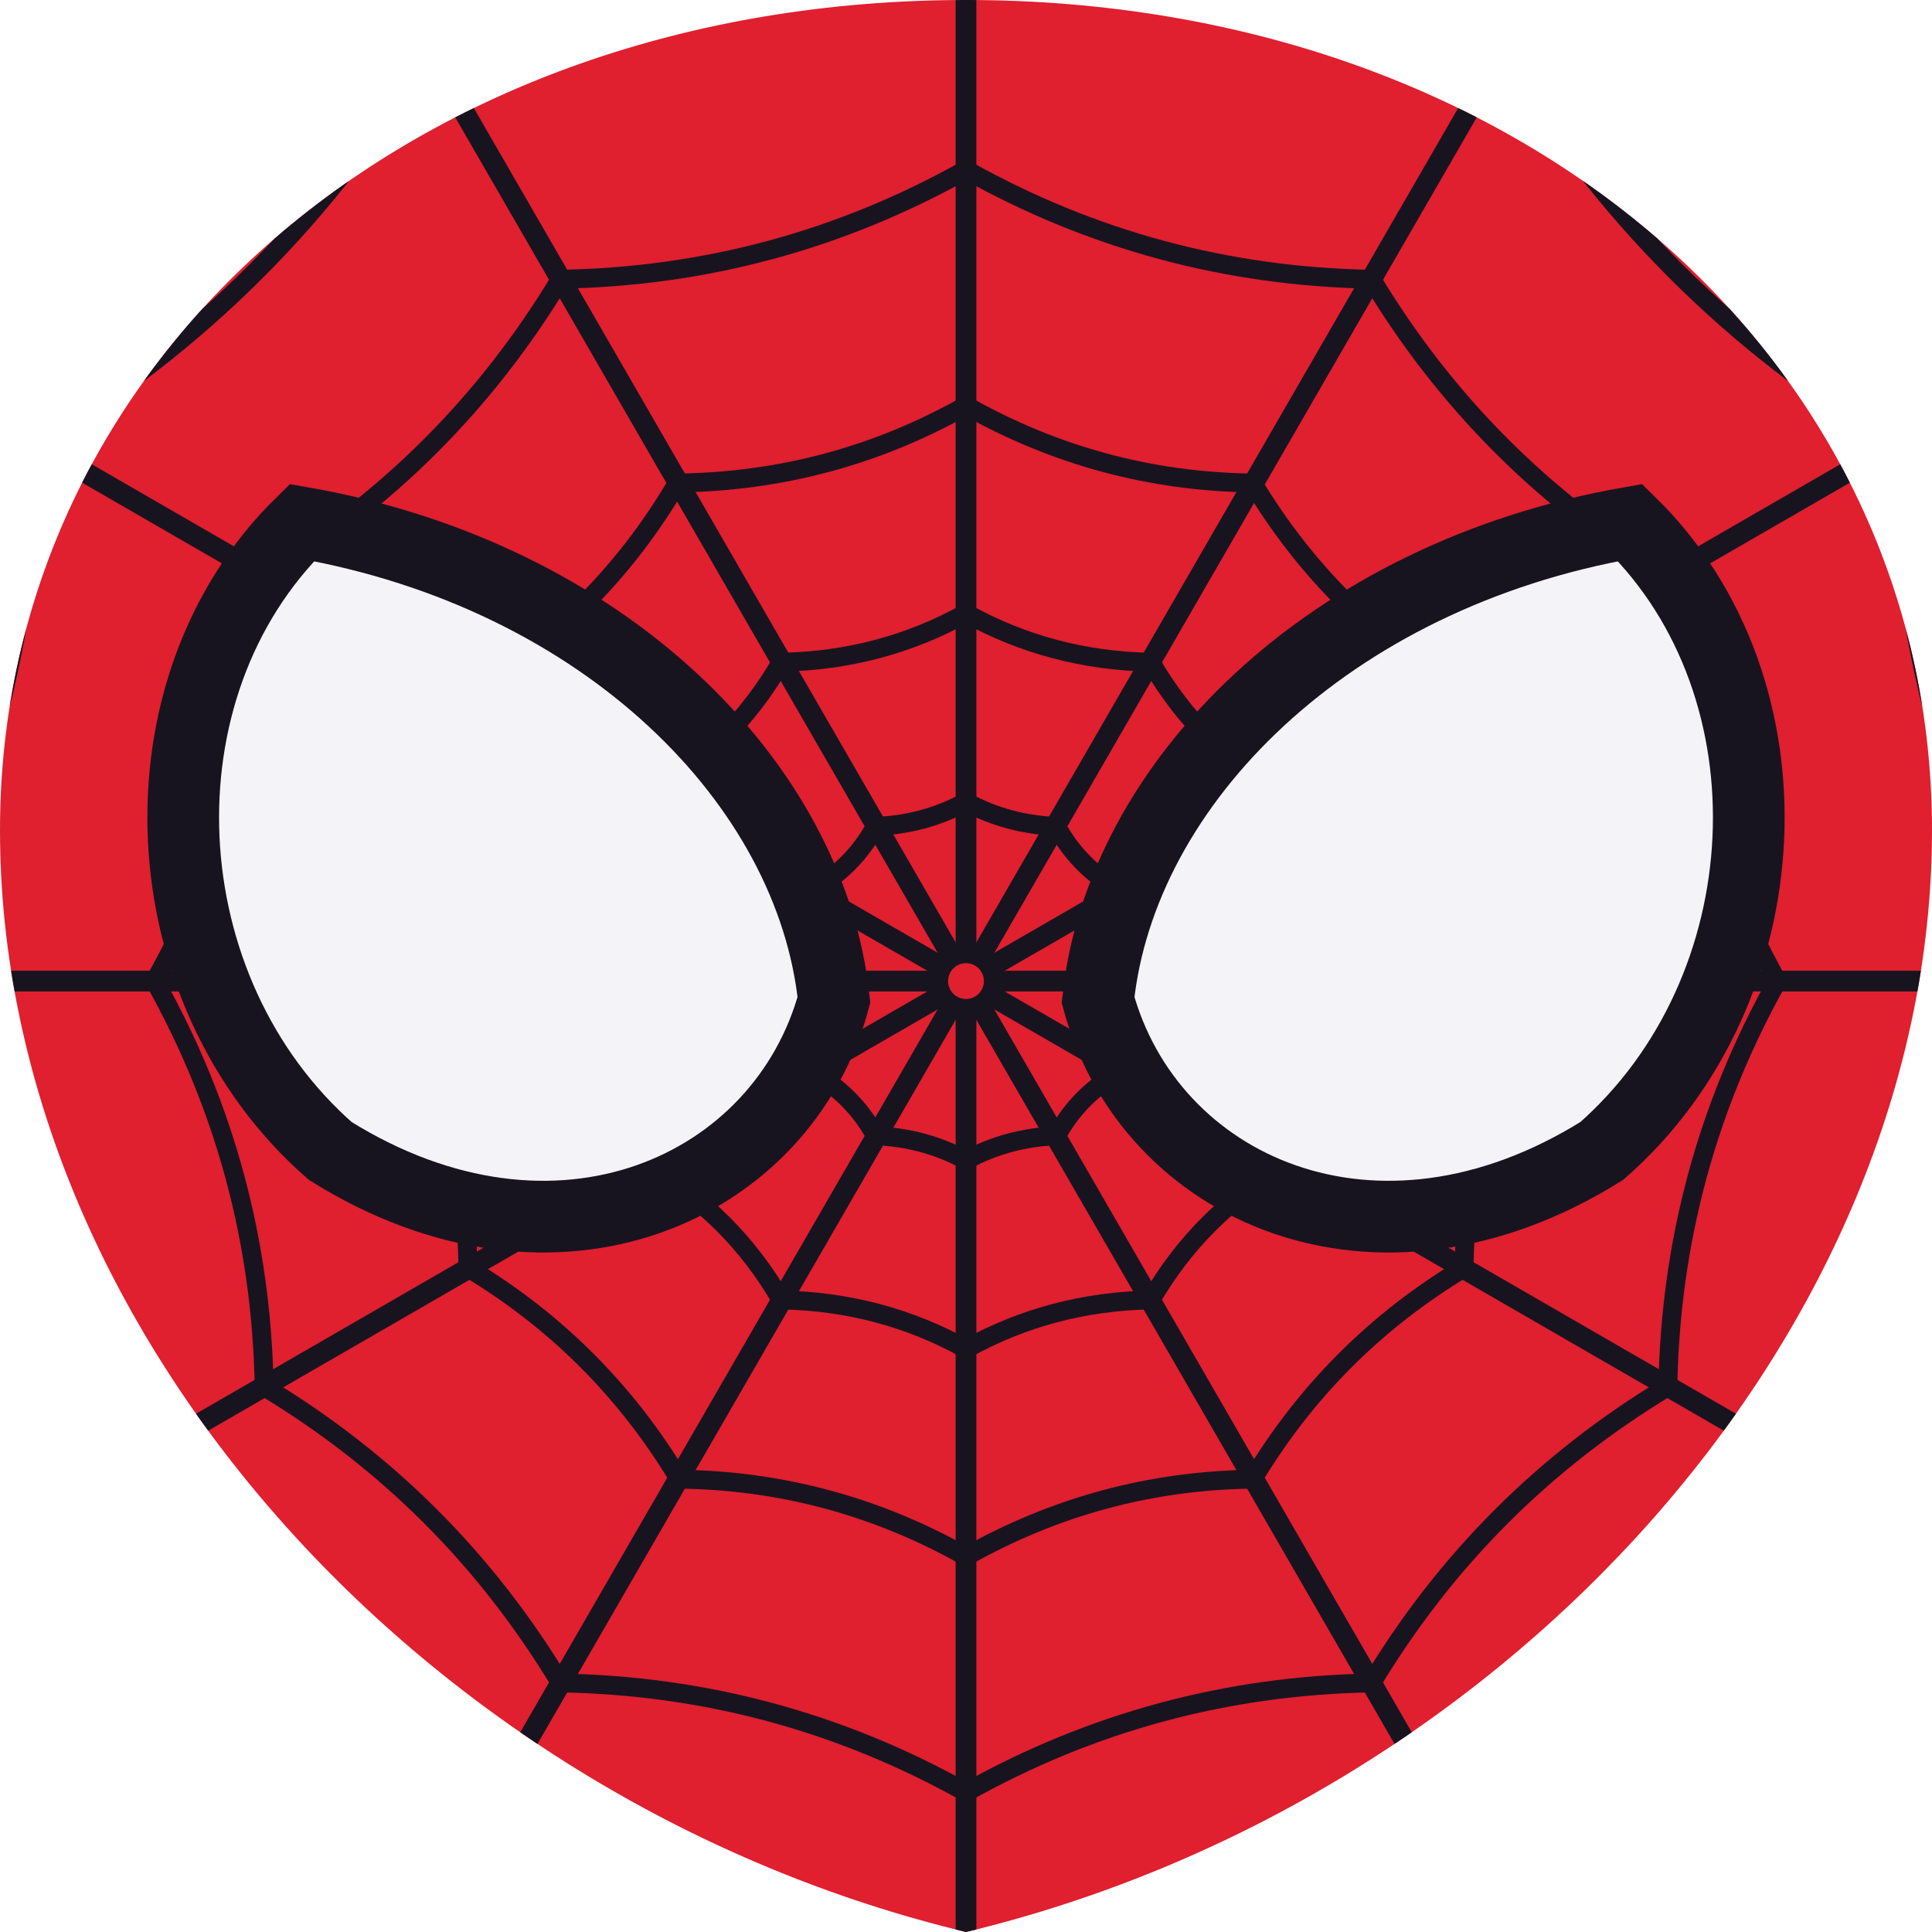
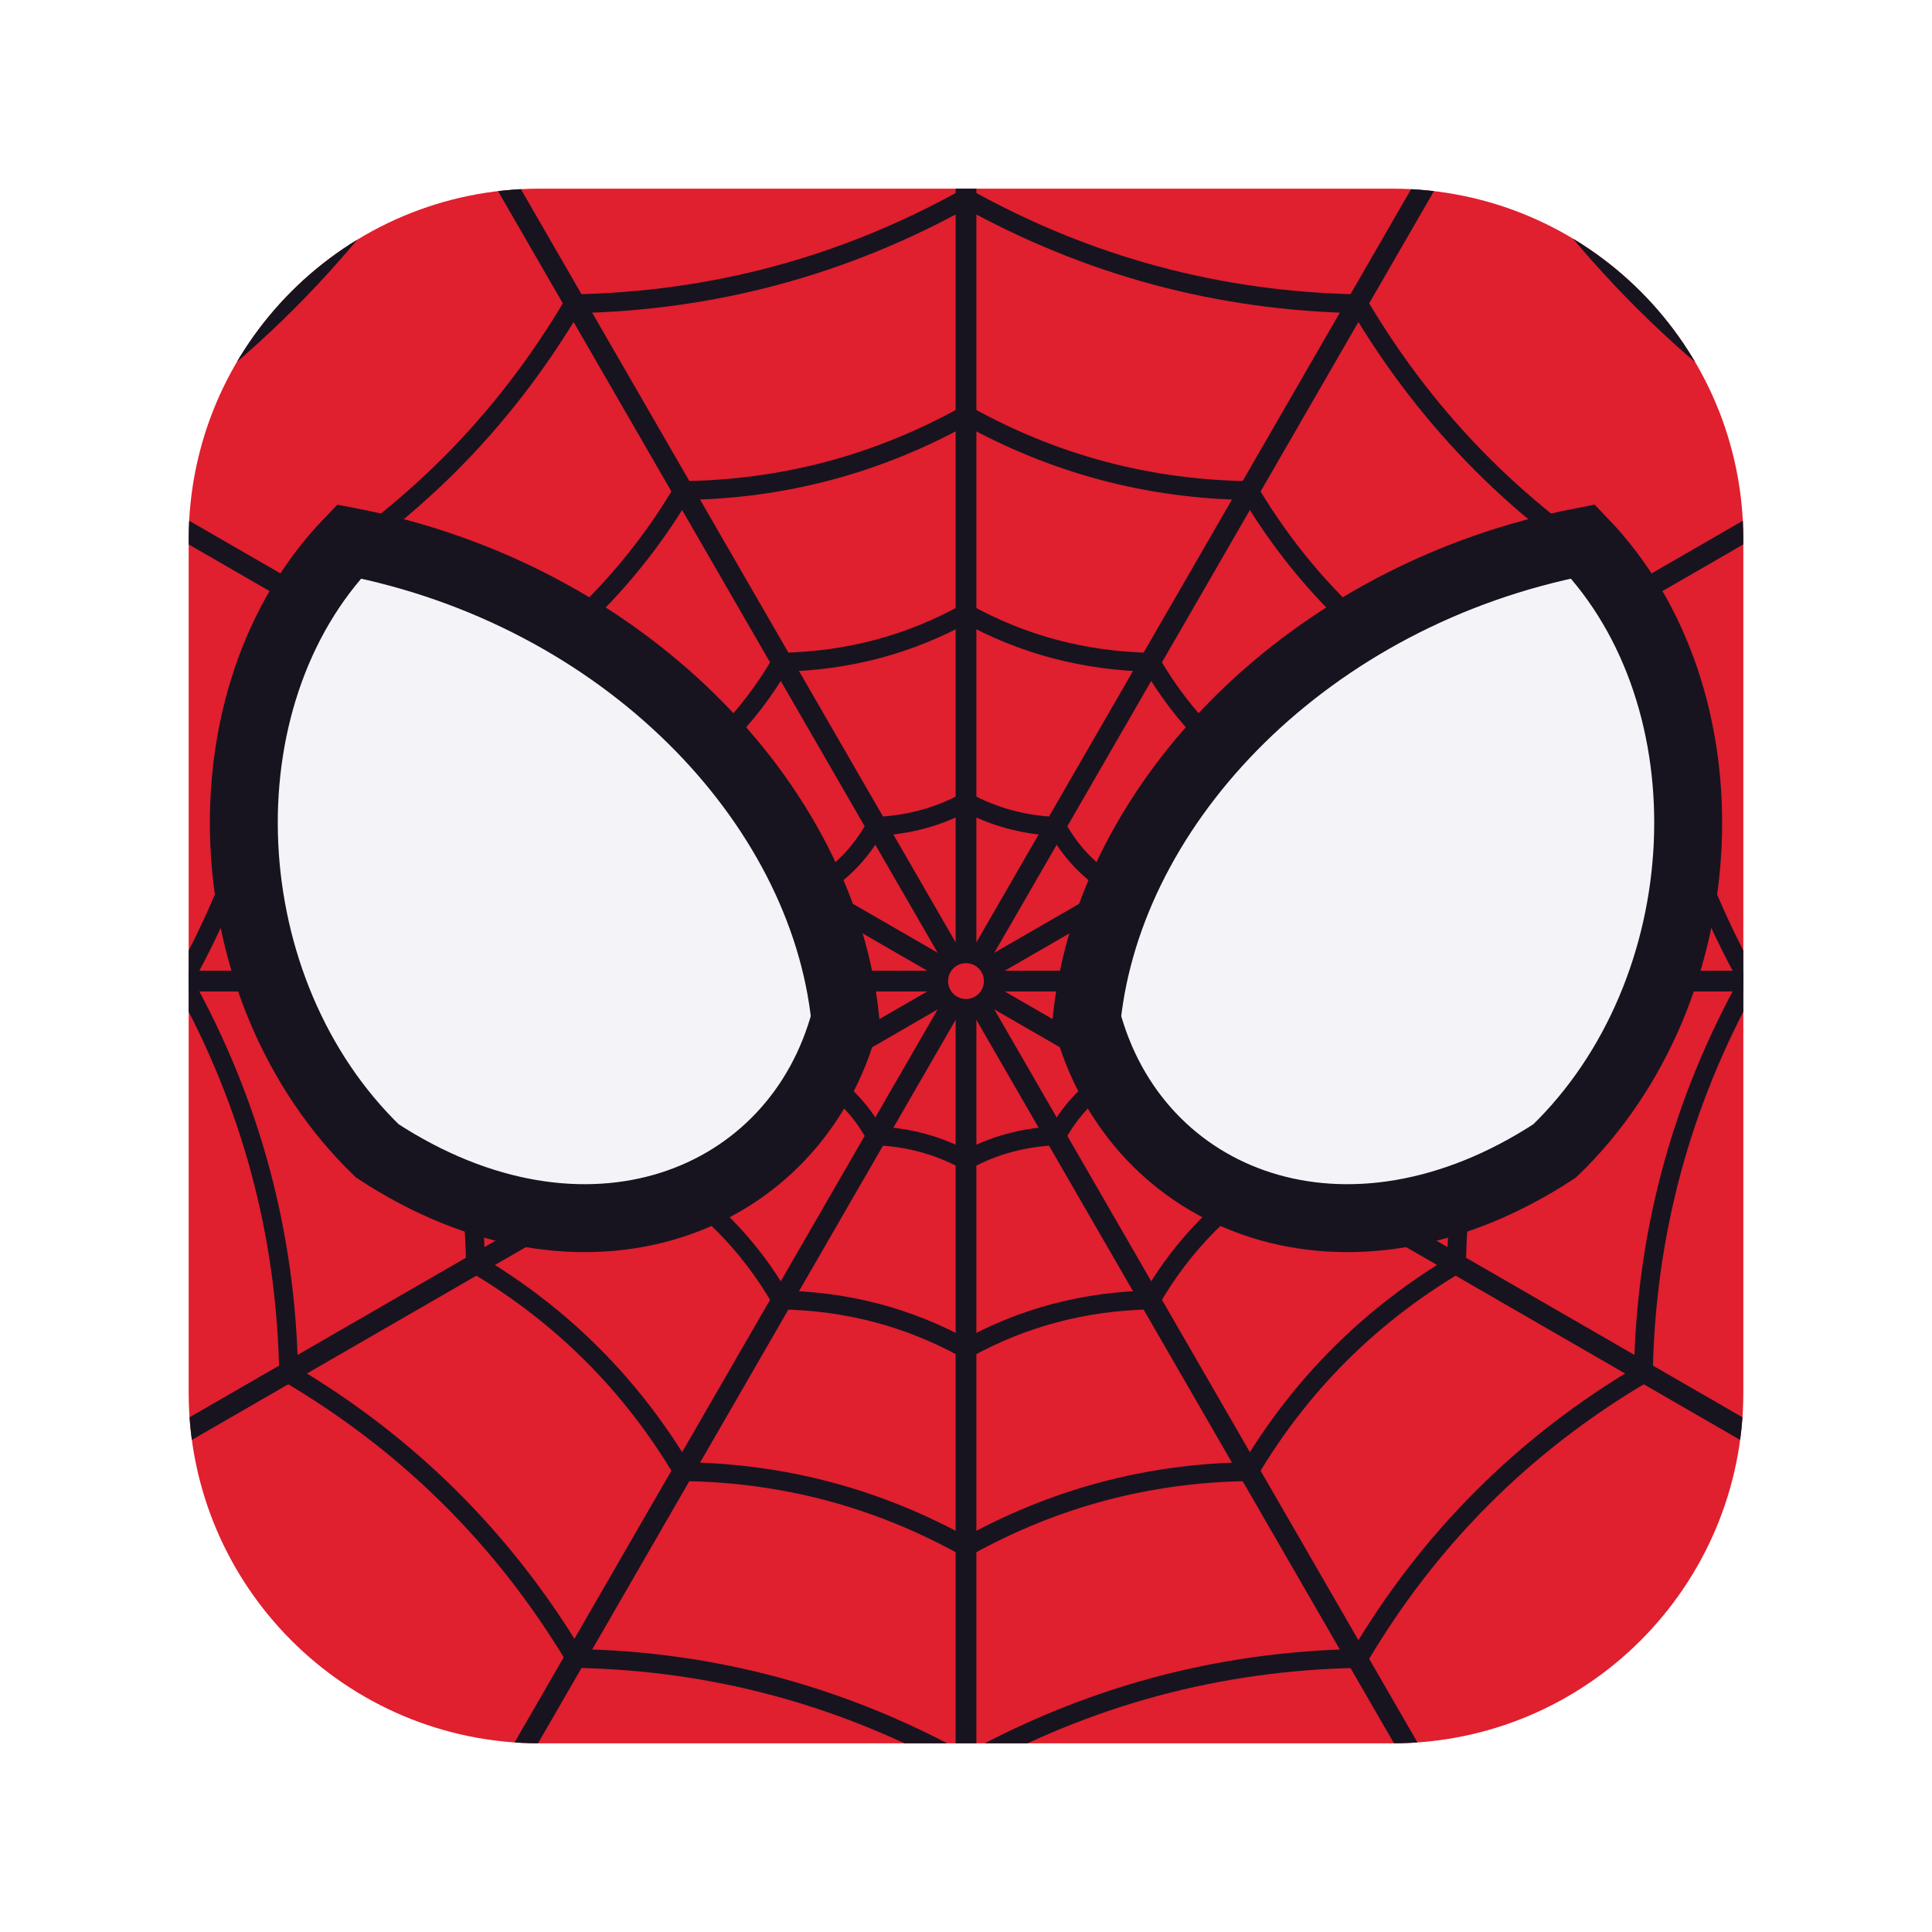
<svg xmlns="http://www.w3.org/2000/svg" width="1024" height="1024" viewBox="0 0 1024 1024">
  <defs>
-     <clipPath id="head">
-       <path d="M 512 0 C 218 0, 0 190, 0 440 C 0 705, 225 955, 512 1024 C 799 955, 1024 705, 1024 440 C 1024 190, 806 0, 512 0 Z" />
+     <clipPath id="tile">
+       <rect x="100" y="100" width="824" height="824" rx="186" ry="186" />
    </clipPath>
  </defs>
-   <g clip-path="url(#head)">
-     <path d="M 512 0 C 218 0, 0 190, 0 440 C 0 705, 225 955, 512 1024 C 799 955, 1024 705, 1024 440 C 1024 190, 806 0, 512 0 Z" fill="#e01f2f" />
+   <g clip-path="url(#tile)">
+     <g fill="#e01f2f">
+       <rect x="100" y="100" width="824" height="824" rx="186" ry="186" />
+     </g>
    <g stroke="#17141f" fill="none">
-       <line x1="512" y1="520" x2="1332" y2="520" stroke-width="11" />
-       <line x1="512" y1="520" x2="1222" y2="930" stroke-width="11" />
-       <line x1="512" y1="520" x2="922" y2="1230" stroke-width="11" />
-       <line x1="512" y1="520" x2="512" y2="1340" stroke-width="11" />
-       <line x1="512" y1="520" x2="102" y2="1230" stroke-width="11" />
-       <line x1="512" y1="520" x2="-198" y2="930" stroke-width="11" />
-       <line x1="512" y1="520" x2="-308" y2="520" stroke-width="11" />
-       <line x1="512" y1="520" x2="-198" y2="110" stroke-width="11" />
-       <line x1="512" y1="520" x2="102" y2="-190" stroke-width="11" />
-       <line x1="512" y1="520" x2="512" y2="-300" stroke-width="11" />
-       <line x1="512" y1="520" x2="922" y2="-190" stroke-width="11" />
-       <line x1="512" y1="520" x2="1222" y2="110" stroke-width="11" />
+       <line x1="512" y1="520" x2="1312" y2="520" stroke-width="11" />
+       <line x1="512" y1="520" x2="1205" y2="920" stroke-width="11" />
+       <line x1="512" y1="520" x2="912" y2="1213" stroke-width="11" />
+       <line x1="512" y1="520" x2="512" y2="1320" stroke-width="11" />
+       <line x1="512" y1="520" x2="112" y2="1213" stroke-width="11" />
+       <line x1="512" y1="520" x2="-181" y2="920" stroke-width="11" />
+       <line x1="512" y1="520" x2="-288" y2="520" stroke-width="11" />
+       <line x1="512" y1="520" x2="-181" y2="120" stroke-width="11" />
+       <line x1="512" y1="520" x2="112" y2="-173" stroke-width="11" />
+       <line x1="512" y1="520" x2="512" y2="-280" stroke-width="11" />
+       <line x1="512" y1="520" x2="912" y2="-173" stroke-width="11" />
+       <line x1="512" y1="520" x2="1205" y2="120" stroke-width="11" />
      <path d="M 607 520 Q 595 542 594 568" stroke-width="10" />
      <path d="M 594 568 Q 572 580 560 602" stroke-width="10" />
      <path d="M 560 602 Q 534 603 512 615" stroke-width="10" />
      <path d="M 512 615 Q 490 603 464 602" stroke-width="10" />
      <path d="M 464 602 Q 452 580 430 568" stroke-width="10" />
      <path d="M 430 568 Q 429 542 417 520" stroke-width="10" />
      <path d="M 417 520 Q 429 498 430 472" stroke-width="10" />
      <path d="M 430 472 Q 452 460 464 438" stroke-width="10" />
      <path d="M 464 438 Q 490 437 512 425" stroke-width="10" />
      <path d="M 512 425 Q 534 437 560 438" stroke-width="10" />
      <path d="M 560 438 Q 572 460 594 472" stroke-width="10" />
      <path d="M 594 472 Q 595 498 607 520" stroke-width="10" />
      <path d="M 707 520 Q 682 565 681 618" stroke-width="10" />
      <path d="M 681 618 Q 636 644 610 689" stroke-width="10" />
      <path d="M 610 689 Q 557 690 512 715" stroke-width="10" />
      <path d="M 512 715 Q 467 690 414 689" stroke-width="10" />
      <path d="M 414 689 Q 388 644 343 618" stroke-width="10" />
      <path d="M 343 618 Q 342 565 317 520" stroke-width="10" />
      <path d="M 317 520 Q 342 475 343 422" stroke-width="10" />
      <path d="M 343 422 Q 388 396 414 351" stroke-width="10" />
      <path d="M 414 351 Q 467 350 512 325" stroke-width="10" />
      <path d="M 512 325 Q 557 350 610 351" stroke-width="10" />
      <path d="M 610 351 Q 636 396 681 422" stroke-width="10" />
      <path d="M 681 422 Q 682 475 707 520" stroke-width="10" />
-       <path d="M 817 520 Q 777 591 776 672" stroke-width="10" />
-       <path d="M 776 672 Q 706 714 664 784" stroke-width="10" />
-       <path d="M 664 784 Q 583 785 512 825" stroke-width="10" />
-       <path d="M 512 825 Q 441 785 360 784" stroke-width="10" />
-       <path d="M 360 784 Q 318 714 248 672" stroke-width="10" />
-       <path d="M 248 672 Q 247 591 207 520" stroke-width="10" />
-       <path d="M 207 520 Q 247 449 248 368" stroke-width="10" />
-       <path d="M 248 368 Q 318 326 359 256" stroke-width="10" />
-       <path d="M 359 256 Q 441 255 512 215" stroke-width="10" />
-       <path d="M 512 215 Q 583 255 664 256" stroke-width="10" />
-       <path d="M 664 256 Q 706 326 776 367" stroke-width="10" />
-       <path d="M 776 367 Q 777 449 817 520" stroke-width="10" />
-       <path d="M 942 520 Q 886 620 884 735" stroke-width="10" />
-       <path d="M 884 735 Q 786 794 727 892" stroke-width="10" />
-       <path d="M 727 892 Q 612 894 512 950" stroke-width="10" />
-       <path d="M 512 950 Q 412 894 297 892" stroke-width="10" />
-       <path d="M 297 892 Q 238 794 140 735" stroke-width="10" />
-       <path d="M 140 735 Q 138 620 82 520" stroke-width="10" />
-       <path d="M 82 520 Q 138 420 140 305" stroke-width="10" />
-       <path d="M 140 305 Q 238 246 297 148" stroke-width="10" />
-       <path d="M 297 148 Q 412 146 512 90" stroke-width="10" />
-       <path d="M 512 90 Q 612 146 727 148" stroke-width="10" />
-       <path d="M 727 148 Q 786 246 884 305" stroke-width="10" />
-       <path d="M 884 305 Q 886 420 942 520" stroke-width="10" />
-       <path d="M 1082 520 Q 1008 653 1006 805" stroke-width="10" />
-       <path d="M 1006 805 Q 875 883 797 1014" stroke-width="10" />
-       <path d="M 797 1014 Q 645 1016 512 1090" stroke-width="10" />
-       <path d="M 512 1090 Q 379 1016 227 1014" stroke-width="10" />
-       <path d="M 227 1014 Q 149 883 18 805" stroke-width="10" />
-       <path d="M 18 805 Q 16 653 -58 520" stroke-width="10" />
-       <path d="M -58 520 Q 16 387 18 235" stroke-width="10" />
-       <path d="M 18 235 Q 149 157 227 26" stroke-width="10" />
-       <path d="M 227 26 Q 379 24 512 -50" stroke-width="10" />
-       <path d="M 512 -50 Q 645 24 797 26" stroke-width="10" />
-       <path d="M 797 26 Q 875 157 1006 235" stroke-width="10" />
-       <path d="M 1006 235 Q 1008 387 1082 520" stroke-width="10" />
-       <path d="M 1242 520 Q 1147 690 1144 885" stroke-width="10" />
-       <path d="M 1144 885 Q 977 985 877 1152" stroke-width="10" />
-       <path d="M 877 1152 Q 682 1155 512 1250" stroke-width="10" />
-       <path d="M 512 1250 Q 342 1155 147 1152" stroke-width="10" />
-       <path d="M 147 1152 Q 47 985 -120 885" stroke-width="10" />
-       <path d="M -120 885 Q -123 690 -218 520" stroke-width="10" />
-       <path d="M -218 520 Q -123 350 -120 155" stroke-width="10" />
-       <path d="M -120 155 Q 47 55 147 -112" stroke-width="10" />
-       <path d="M 147 -112 Q 342 -115 512 -210" stroke-width="10" />
-       <path d="M 512 -210 Q 682 -115 877 -112" stroke-width="10" />
-       <path d="M 877 -112 Q 977 55 1144 155" stroke-width="10" />
-       <path d="M 1144 155 Q 1147 350 1242 520" stroke-width="10" />
+       <path d="M 812 520 Q 773 590 772 670" stroke-width="10" />
+       <path d="M 772 670 Q 703 711 662 780" stroke-width="10" />
+       <path d="M 662 780 Q 582 781 512 820" stroke-width="10" />
+       <path d="M 512 820 Q 442 781 362 780" stroke-width="10" />
+       <path d="M 362 780 Q 321 711 252 670" stroke-width="10" />
+       <path d="M 252 670 Q 251 590 212 520" stroke-width="10" />
+       <path d="M 212 520 Q 251 450 252 370" stroke-width="10" />
+       <path d="M 252 370 Q 321 329 362 260" stroke-width="10" />
+       <path d="M 362 260 Q 442 259 512 220" stroke-width="10" />
+       <path d="M 512 220 Q 582 259 662 260" stroke-width="10" />
+       <path d="M 662 260 Q 703 329 772 370" stroke-width="10" />
+       <path d="M 772 370 Q 773 450 812 520" stroke-width="10" />
+       <path d="M 927 520 Q 873 617 871 728" stroke-width="10" />
+       <path d="M 871 728 Q 776 784 720 879" stroke-width="10" />
+       <path d="M 720 879 Q 609 881 512 935" stroke-width="10" />
+       <path d="M 512 935 Q 415 881 305 879" stroke-width="10" />
+       <path d="M 305 879 Q 248 784 153 728" stroke-width="10" />
+       <path d="M 153 728 Q 151 617 97 520" stroke-width="10" />
+       <path d="M 97 520 Q 151 423 153 312" stroke-width="10" />
+       <path d="M 153 312 Q 248 256 304 161" stroke-width="10" />
+       <path d="M 304 161 Q 415 159 512 105" stroke-width="10" />
+       <path d="M 512 105 Q 609 159 720 161" stroke-width="10" />
+       <path d="M 720 161 Q 776 256 871 312" stroke-width="10" />
+       <path d="M 871 312 Q 873 423 927 520" stroke-width="10" />
+       <path d="M 1057 520 Q 986 647 984 792" stroke-width="10" />
+       <path d="M 984 792 Q 859 867 784 992" stroke-width="10" />
+       <path d="M 784 992 Q 639 994 512 1065" stroke-width="10" />
+       <path d="M 512 1065 Q 385 994 240 992" stroke-width="10" />
+       <path d="M 240 992 Q 165 867 40 792" stroke-width="10" />
+       <path d="M 40 792 Q 38 647 -33 520" stroke-width="10" />
+       <path d="M -33 520 Q 38 393 40 247" stroke-width="10" />
+       <path d="M 40 247 Q 165 173 239 48" stroke-width="10" />
+       <path d="M 239 48 Q 385 46 512 -25" stroke-width="10" />
+       <path d="M 512 -25 Q 639 46 784 48" stroke-width="10" />
+       <path d="M 784 48 Q 859 173 984 247" stroke-width="10" />
+       <path d="M 984 247 Q 986 393 1057 520" stroke-width="10" />
+       <path d="M 1212 520 Q 1121 683 1118 870" stroke-width="10" />
+       <path d="M 1118 870 Q 957 965 862 1126" stroke-width="10" />
+       <path d="M 862 1126 Q 675 1129 512 1220" stroke-width="10" />
+       <path d="M 512 1220 Q 349 1129 162 1126" stroke-width="10" />
+       <path d="M 162 1126 Q 67 965 -94 870" stroke-width="10" />
+       <path d="M -94 870 Q -97 683 -188 520" stroke-width="10" />
+       <path d="M -188 520 Q -97 357 -94 170" stroke-width="10" />
+       <path d="M -94 170 Q 67 75 162 -86" stroke-width="10" />
+       <path d="M 162 -86 Q 349 -89 512 -180" stroke-width="10" />
+       <path d="M 512 -180 Q 675 -89 862 -86" stroke-width="10" />
+       <path d="M 862 -86 Q 957 75 1118 170" stroke-width="10" />
+       <path d="M 1118 170 Q 1121 357 1212 520" stroke-width="10" />
    </g>
    <circle cx="512" cy="520" r="14" fill="#e01f2f" stroke="#17141f" stroke-width="9" />
-     <path d="M 442 530   C 430 415, 320 305, 160 277   C 70 365, 78 525, 175 610   C 295 685, 415 630, 442 530 Z" fill="#f4f4f8" stroke="#17141f" stroke-width="38" />
+     <path d="M 448 540   C 436 425, 330 315, 185 287   C 105 370, 112 525, 200 610   C 310 682, 422 638, 448 540 Z" fill="#f4f4f8" stroke="#17141f" stroke-width="36" />
    <g transform="translate(1024,0) scale(-1,1)">
-       <path d="M 442 530   C 430 415, 320 305, 160 277   C 70 365, 78 525, 175 610   C 295 685, 415 630, 442 530 Z" fill="#f4f4f8" stroke="#17141f" stroke-width="38" />
+       <path d="M 448 540   C 436 425, 330 315, 185 287   C 105 370, 112 525, 200 610   C 310 682, 422 638, 448 540 Z" fill="#f4f4f8" stroke="#17141f" stroke-width="36" />
    </g>
  </g>
</svg>
